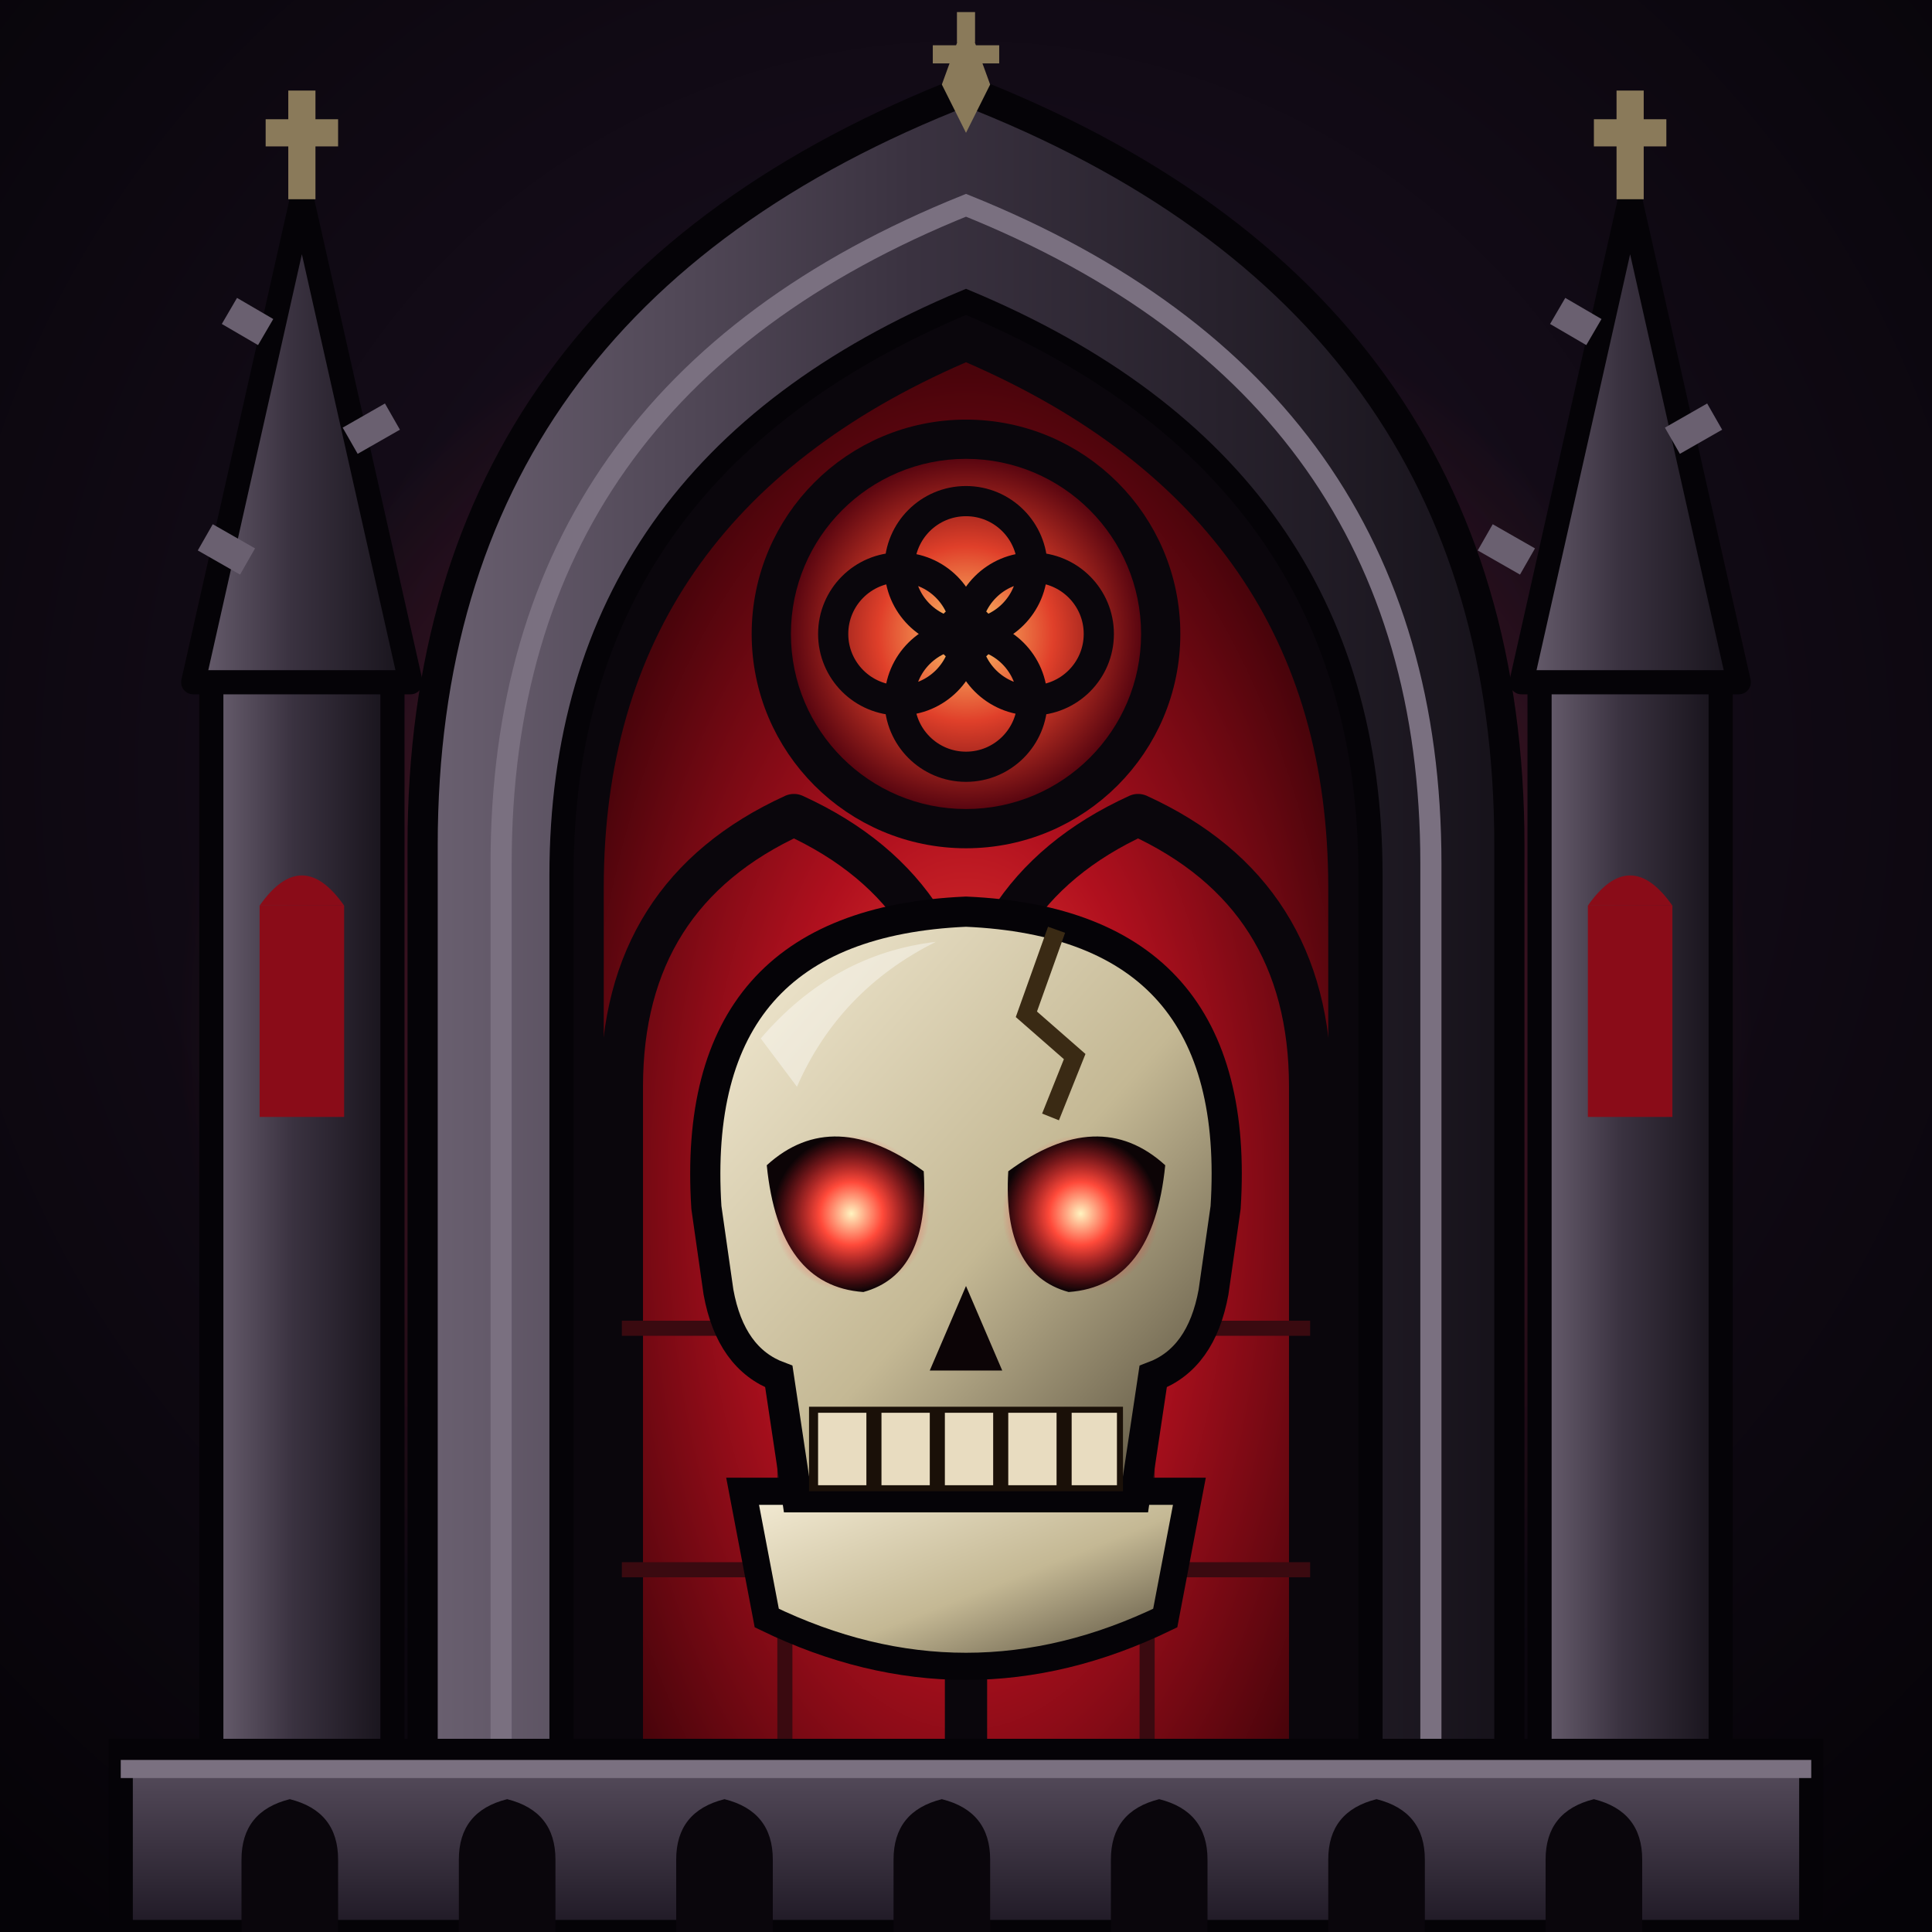
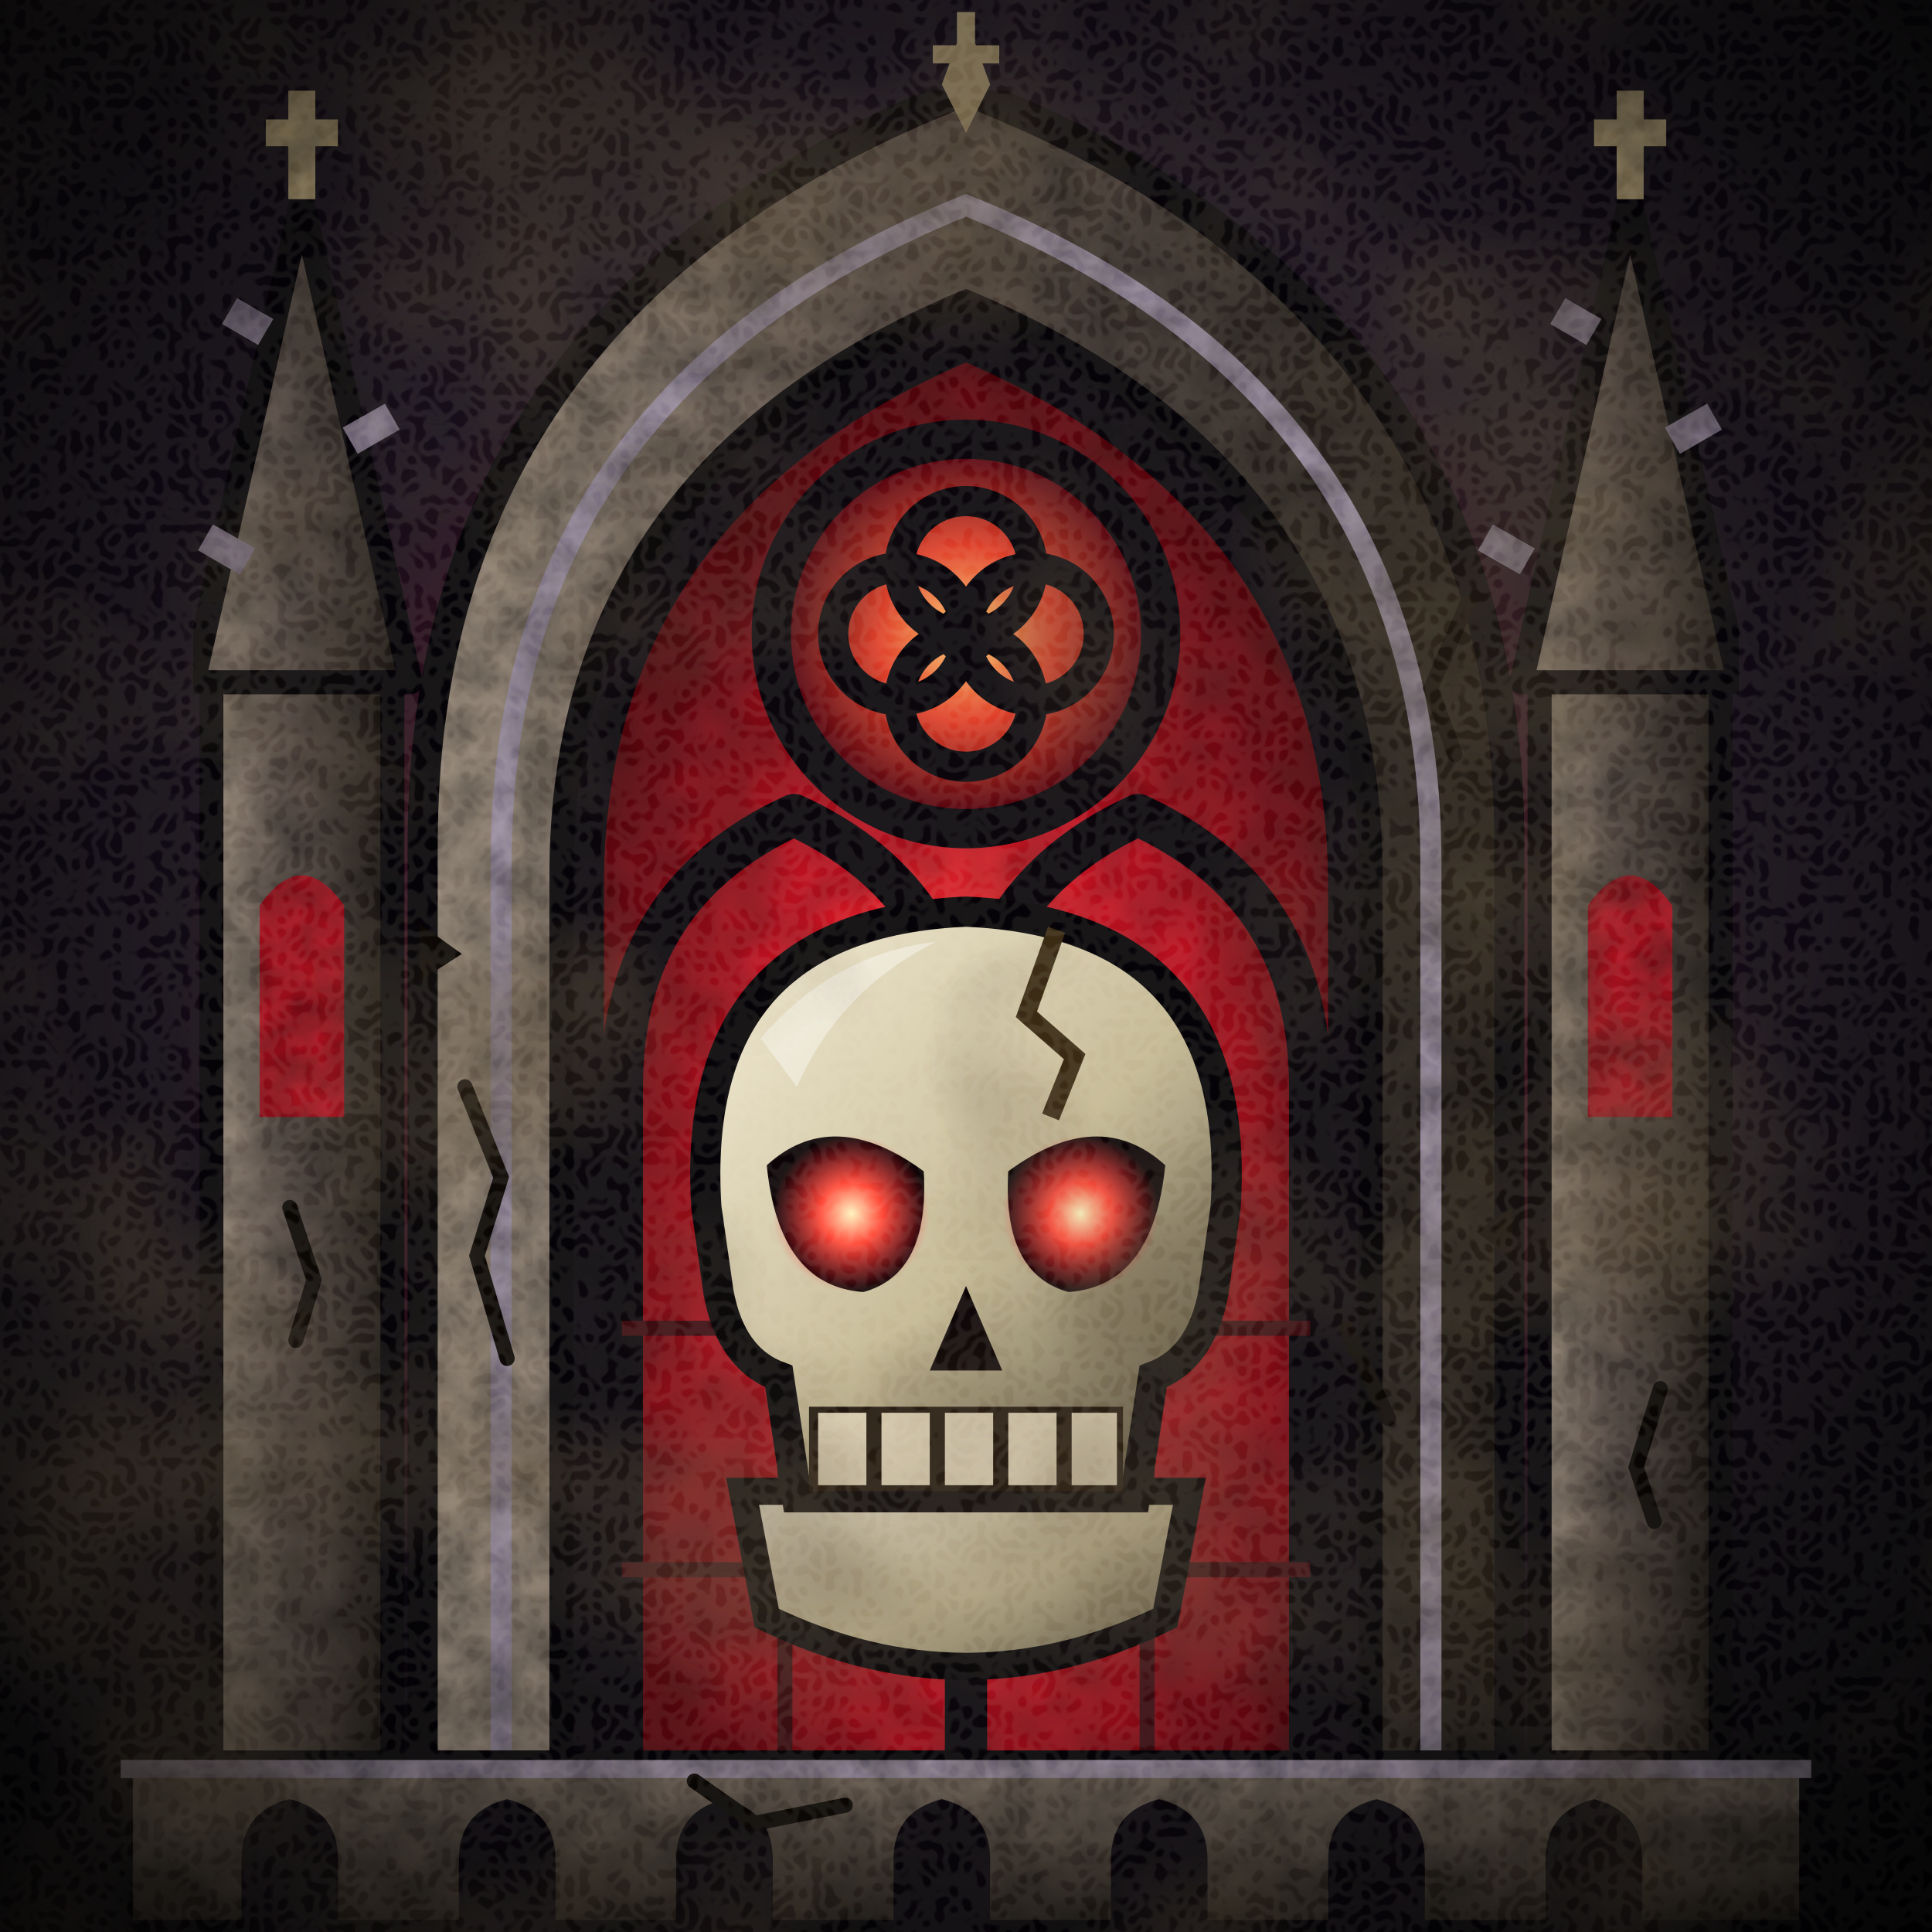
<svg xmlns="http://www.w3.org/2000/svg" viewBox="0 0 64 64">
  <defs>
    <radialGradient id="bg" cx="50%" cy="40%" r="75%">
      <stop offset="0" stop-color="#1e1224" />
      <stop offset="1" stop-color="#050307" />
    </radialGradient>
    <linearGradient id="stone" x1="0" y1="0" x2="1" y2="0">
-       <stop offset="0" stop-color="#6a6070" />
-       <stop offset=".45" stop-color="#3a3240" />
-       <stop offset="1" stop-color="#16121a" />
+       <stop offset="0" stop-color="#7a6e62" />
+       <stop offset=".45" stop-color="#443a36" />
+       <stop offset="1" stop-color="#18130f" />
    </linearGradient>
    <linearGradient id="stoneV" x1="0" y1="0" x2="0" y2="1">
-       <stop offset="0" stop-color="#5a5060" />
-       <stop offset="1" stop-color="#1e1824" />
+       <stop offset="0" stop-color="#665a50" />
+       <stop offset="1" stop-color="#1e1814" />
    </linearGradient>
    <radialGradient id="glass" cx="50%" cy="58%" r="62%">
      <stop offset="0" stop-color="#ff4a3a" />
      <stop offset=".45" stop-color="#b0101e" />
      <stop offset="1" stop-color="#3a0208" />
    </radialGradient>
    <radialGradient id="rose" cx="50%" cy="50%" r="50%">
      <stop offset="0" stop-color="#ffd070" />
      <stop offset=".5" stop-color="#e0402a" />
      <stop offset="1" stop-color="#5a0610" />
    </radialGradient>
    <radialGradient id="halo" cx="50%" cy="50%" r="50%">
      <stop offset="0" stop-color="#ff3040" stop-opacity=".5" />
      <stop offset="1" stop-color="#ff3040" stop-opacity="0" />
    </radialGradient>
    <linearGradient id="bone" x1="0" y1="0" x2="1" y2="1">
      <stop offset="0" stop-color="#f6eed8" />
      <stop offset=".55" stop-color="#c4b894" />
      <stop offset="1" stop-color="#4a4232" />
    </linearGradient>
    <radialGradient id="eye" cx="50%" cy="50%" r="50%">
      <stop offset="0" stop-color="#fff4c0" />
      <stop offset=".4" stop-color="#ff4a3a" />
      <stop offset="1" stop-color="#ff2030" stop-opacity="0" />
    </radialGradient>
+     <filter id="aged" x="0" y="0" width="100%" height="100%" color-interpolation-filters="sRGB">
+       <feTurbulence type="fractalNoise" baseFrequency="0.7" numOctaves="4" seed="11" result="n" />
+       <feColorMatrix in="n" type="matrix" values="1 0 0 0 0  1 0 0 0 0  1 0 0 0 0  0 0 0 0 1" result="g" />
+       <feComposite in="SourceGraphic" in2="g" operator="arithmetic" k1="0.7" k2="0.68" k3="0" k4="0" result="t" />
+       <feComposite in="t" in2="SourceGraphic" operator="in" />
+     </filter>
+     <filter id="glassy" x="0" y="0" width="100%" height="100%" color-interpolation-filters="sRGB">
+       <feTurbulence type="fractalNoise" baseFrequency="0.55" numOctaves="2" seed="4" result="n" />
+       <feColorMatrix in="n" type="matrix" values="1 0 0 0 0  1 0 0 0 0  1 0 0 0 0  0 0 0 0 1" result="g" />
+       <feComposite in="SourceGraphic" in2="g" operator="arithmetic" k1="0.5" k2="0.78" k3="0" k4="0" result="t" />
+       <feComposite in="t" in2="SourceGraphic" operator="in" />
+     </filter>
+     <filter id="grime" x="0" y="0" width="100%" height="100%">
+       <feTurbulence type="fractalNoise" baseFrequency="0.09" numOctaves="3" seed="23" result="n" />
+       <feColorMatrix in="n" type="matrix" values="0 0 0 0 0.09  0 0 0 0 0.06  0 0 0 0 0.03  -2.4 0 0 0 1.35" />
+     </filter>
+     <filter id="specks" x="0" y="0" width="100%" height="100%">
+       <feTurbulence type="turbulence" baseFrequency="2.2" numOctaves="1" seed="5" result="n" />
+       <feColorMatrix in="n" type="matrix" values="0 0 0 0 0.9  0 0 0 0 0.85  0 0 0 0 0.7  0 0 0 -6 1.9" />
+     </filter>
+     <radialGradient id="vig" cx="50%" cy="48%" r="72%">
+       <stop offset=".55" stop-color="#000" stop-opacity="0" />
+       <stop offset="1" stop-color="#000" stop-opacity=".75" />
+     </radialGradient>
  </defs>
  <rect width="64" height="64" fill="url(#bg)" />
  <circle cx="32" cy="34" r="26" fill="url(#halo)" />
-   <g stroke="#050307" stroke-width=".8" stroke-linejoin="round">
-     <path d="M7 60V22H13V60Z" fill="url(#stone)" />
-     <path d="M51 60V22H57V60Z" fill="url(#stone)" />
-     <path d="M6.4 22.6L10 6.6L13.6 22.6Z" fill="url(#stone)" />
-     <path d="M50.4 22.6L54 6.6L57.6 22.6Z" fill="url(#stone)" />
-     <path d="M8.2 18.6l-1.4-.8M11.6 14.6l1.4-.8M8.8 11l-1.2-.7M50.6 18.6l-1.4-.8M55.4 14.6l1.4-.8M52.8 11l-1.2-.7" fill="none" stroke="#6a6070" stroke-width="1" />
+   <g filter="url(#aged)">
+     <g stroke="#050307" stroke-width=".8" stroke-linejoin="round">
+       <path d="M7 60V22H13V60Z" fill="url(#stone)" />
+       <path d="M51 60V22H57V60Z" fill="url(#stone)" />
+       <path d="M6.4 22.6L10 6.6L13.6 22.6Z" fill="url(#stone)" />
+       <path d="M50.4 22.6L54 6.6L57.6 22.6Z" fill="url(#stone)" />
+       <path d="M8.2 18.6l-1.4-.8M11.6 14.6l1.4-.8M8.8 11l-1.2-.7M50.6 18.6l-1.4-.8M55.4 14.6l1.4-.8M52.8 11l-1.2-.7" fill="none" stroke="#6a6070" stroke-width="1" />
+     </g>
+     <path d="M10 6.6V3M8.8 4.4h2.4M54 6.6V3M52.8 4.4h2.4" stroke="#8a7a5a" stroke-width=".9" />
+     <path d="M8.6 30h2.8v7h-2.8zM52.6 30h2.8v7h-2.8z" fill="#8a0c18" />
+     <path d="M8.6 30q1.4-2 2.8 0M52.6 30q1.4-2 2.8 0" fill="#8a0c18" />
+     <path d="M14 60V28Q14 10 32 3Q50 10 50 28V60Z" fill="url(#stone)" stroke="#050307" stroke-width="1" />
+     <path d="M16.6 60V28.6Q16.6 13 32 6.8Q47.4 13 47.4 28.6V60" fill="none" stroke="#7a7080" stroke-width=".7" />
+     <path d="M18.6 60V29Q18.6 15.6 32 10Q45.4 15.6 45.4 29V60Z" fill="#0a060c" stroke="#050307" stroke-width=".8" />
  </g>
-   <path d="M10 6.6V3M8.8 4.4h2.4M54 6.6V3M52.8 4.4h2.4" stroke="#8a7a5a" stroke-width=".9" />
-   <path d="M8.6 30h2.8v7h-2.8zM52.6 30h2.8v7h-2.8z" fill="#8a0c18" />
-   <path d="M8.6 30q1.4-2 2.8 0M52.6 30q1.4-2 2.8 0" fill="#8a0c18" />
-   <path d="M14 60V28Q14 10 32 3Q50 10 50 28V60Z" fill="url(#stone)" stroke="#050307" stroke-width="1" />
-   <path d="M16.6 60V28.6Q16.6 13 32 6.8Q47.4 13 47.4 28.6V60" fill="none" stroke="#7a7080" stroke-width=".7" />
-   <path d="M18.6 60V29Q18.6 15.6 32 10Q45.4 15.6 45.4 29V60Z" fill="#0a060c" stroke="#050307" stroke-width=".8" />
-   <path d="M20 60V29.4Q20 17.2 32 12Q44 17.2 44 29.4V60Z" fill="url(#glass)" />
+   <path d="M20 60V29.4Q20 17.2 32 12Q44 17.2 44 29.4V60Z" fill="url(#glass)" filter="url(#glassy)" />
  <g fill="none" stroke="#0a060c" stroke-width="1.4" stroke-linejoin="round">
    <path d="M32 31V60" />
    <path d="M20.6 60V36Q20.6 29.6 26.3 27Q32 29.6 32 36" />
    <path d="M32 36Q32 29.6 37.7 27Q43.4 29.6 43.4 36V60" />
    <circle cx="32" cy="21" r="6.4" />
  </g>
  <g fill="none" stroke="#3a0a10" stroke-width=".5">
    <path d="M20.6 44h22.8M20.6 52h22.8M26 36v24M38 36v24" />
  </g>
  <circle cx="32" cy="21" r="5.8" fill="url(#rose)" />
  <path d="M32 16.6a2.2 2.2 0 0 1 0 4.4a2.2 2.2 0 0 1 0-4.4ZM32 21a2.2 2.2 0 0 1 0 4.4a2.2 2.2 0 0 1 0-4.4ZM27.6 21a2.2 2.2 0 0 1 4.4 0a2.2 2.2 0 0 1-4.4 0ZM32 21a2.2 2.2 0 0 1 4.4 0a2.2 2.2 0 0 1-4.4 0Z" fill="none" stroke="#0a060c" stroke-width="1" />
  <circle cx="32" cy="21" r="1" fill="#0a060c" />
  <path d="M31.2 2.8L32 .6L32.8 2.8L32 4.4Z" fill="#8a7a5a" />
  <path d="M32 1.4v-1M30.9 1.8h2.2" stroke="#8a7a5a" stroke-width=".6" />
  <path d="M24.6 49.4L25.4 53.6Q32 56.8 38.6 53.6L39.4 49.4Z" fill="url(#bone)" stroke="#050307" stroke-width=".9" />
  <path d="M23.4 40Q22.8 30.6 32 30.2Q41.2 30.6 40.6 40L40.2 42.8Q39.8 45 38.2 45.6L37.6 49.6H26.4L25.8 45.6Q24.2 45 23.8 42.8Z" fill="url(#bone)" stroke="#050307" stroke-width="1" />
  <path d="M25.2 34.4Q27.6 31.6 31 31.2Q27.8 32.8 26.4 36Z" fill="#ffffff" opacity=".4" />
  <path d="M25.4 38.6Q27.6 36.6 30.6 38.8Q30.8 42.2 28.6 42.8Q25.8 42.6 25.4 38.6ZM38.6 38.6Q36.4 36.6 33.4 38.8Q33.2 42.2 35.4 42.8Q38.2 42.6 38.6 38.6Z" fill="#0c0406" />
  <circle cx="28.2" cy="40.2" r="2.6" fill="url(#eye)" />
  <circle cx="35.8" cy="40.2" r="2.6" fill="url(#eye)" />
  <path d="M32 42.6L30.8 45.4H33.2Z" fill="#0c0406" />
  <rect x="26.8" y="46.6" width="10.4" height="2.8" fill="#1a1008" />
  <path d="M27.1 46.8h1.6v2.4h-1.6zM29.2 46.8h1.6v2.4h-1.6zM31.3 46.8h1.6v2.4h-1.6zM33.4 46.8h1.6v2.4h-1.6zM35.5 46.8h1.5v2.4h-1.5z" fill="#e8dcc0" />
  <path d="M35 30.8L34 33.6L35.6 35L34.8 37" fill="none" stroke="#3a2a14" stroke-width=".6" />
-   <path d="M4 58H60V64H4Z" fill="url(#stoneV)" stroke="#050307" stroke-width=".8" />
-   <path d="M4 58.6H60" stroke="#7a7080" stroke-width=".6" />
-   <path d="M8 64V61.6Q8 60 9.6 59.6Q11.2 60 11.2 61.6V64M15.2 64V61.6Q15.2 60 16.8 59.6Q18.4 60 18.4 61.6V64M22.4 64V61.6Q22.4 60 24 59.6Q25.6 60 25.6 61.6V64M29.6 64V61.6Q29.6 60 31.2 59.6Q32.8 60 32.8 61.6V64M36.8 64V61.6Q36.8 60 38.4 59.6Q40 60 40 61.6V64M44 64V61.6Q44 60 45.6 59.6Q47.2 60 47.2 61.6V64M51.2 64V61.6Q51.2 60 52.8 59.6Q54.4 60 54.4 61.6V64" fill="#0a060c" />
+   <g filter="url(#aged)">
+     <path d="M4 58H60V64H4Z" fill="url(#stoneV)" stroke="#050307" stroke-width=".8" />
+     <path d="M4 58.6H60" stroke="#7a7080" stroke-width=".6" />
+     <path d="M8 64V61.6Q8 60 9.6 59.6Q11.2 60 11.2 61.6V64M15.2 64V61.6Q15.2 60 16.8 59.6Q18.4 60 18.4 61.6V64M22.4 64V61.6Q22.4 60 24 59.6Q25.6 60 25.6 61.6V64M29.6 64V61.6Q29.6 60 31.2 59.6Q32.8 60 32.8 61.6V64M36.8 64V61.6Q36.8 60 38.4 59.6Q40 60 40 61.6V64M44 64V61.6Q44 60 45.6 59.6Q47.2 60 47.2 61.6V64M51.2 64V61.6Q51.2 60 52.8 59.6Q54.4 60 54.4 61.6V64" fill="#0a060c" />
+   </g>
+   <g fill="none" stroke="#0a0604" stroke-width=".5" stroke-linecap="round">
+     <path d="M15.4 36l1.2 3-.8 2.6 1 3.4" />
+     <path d="M48.6 20l-1.2 2.8.8 2.2" />
+     <path d="M9.6 40l.8 2.4-.6 2" />
+     <path d="M55 46l-.8 2.6.6 1.8" />
+     <path d="M23 59l2 1.4 3-.6" />
+     <path d="M44.6 44l1.4 3" />
+   </g>
+   <path d="M13.9 30.6l1.4 1-1.4.9ZM50.1 40l-1.2.8 1.2.9Z" fill="#0a0604" />
+   <rect width="64" height="64" filter="url(#grime)" opacity=".5" />
+   <rect width="64" height="64" filter="url(#specks)" opacity=".08" />
+   <rect width="64" height="64" fill="url(#vig)" />
</svg>
